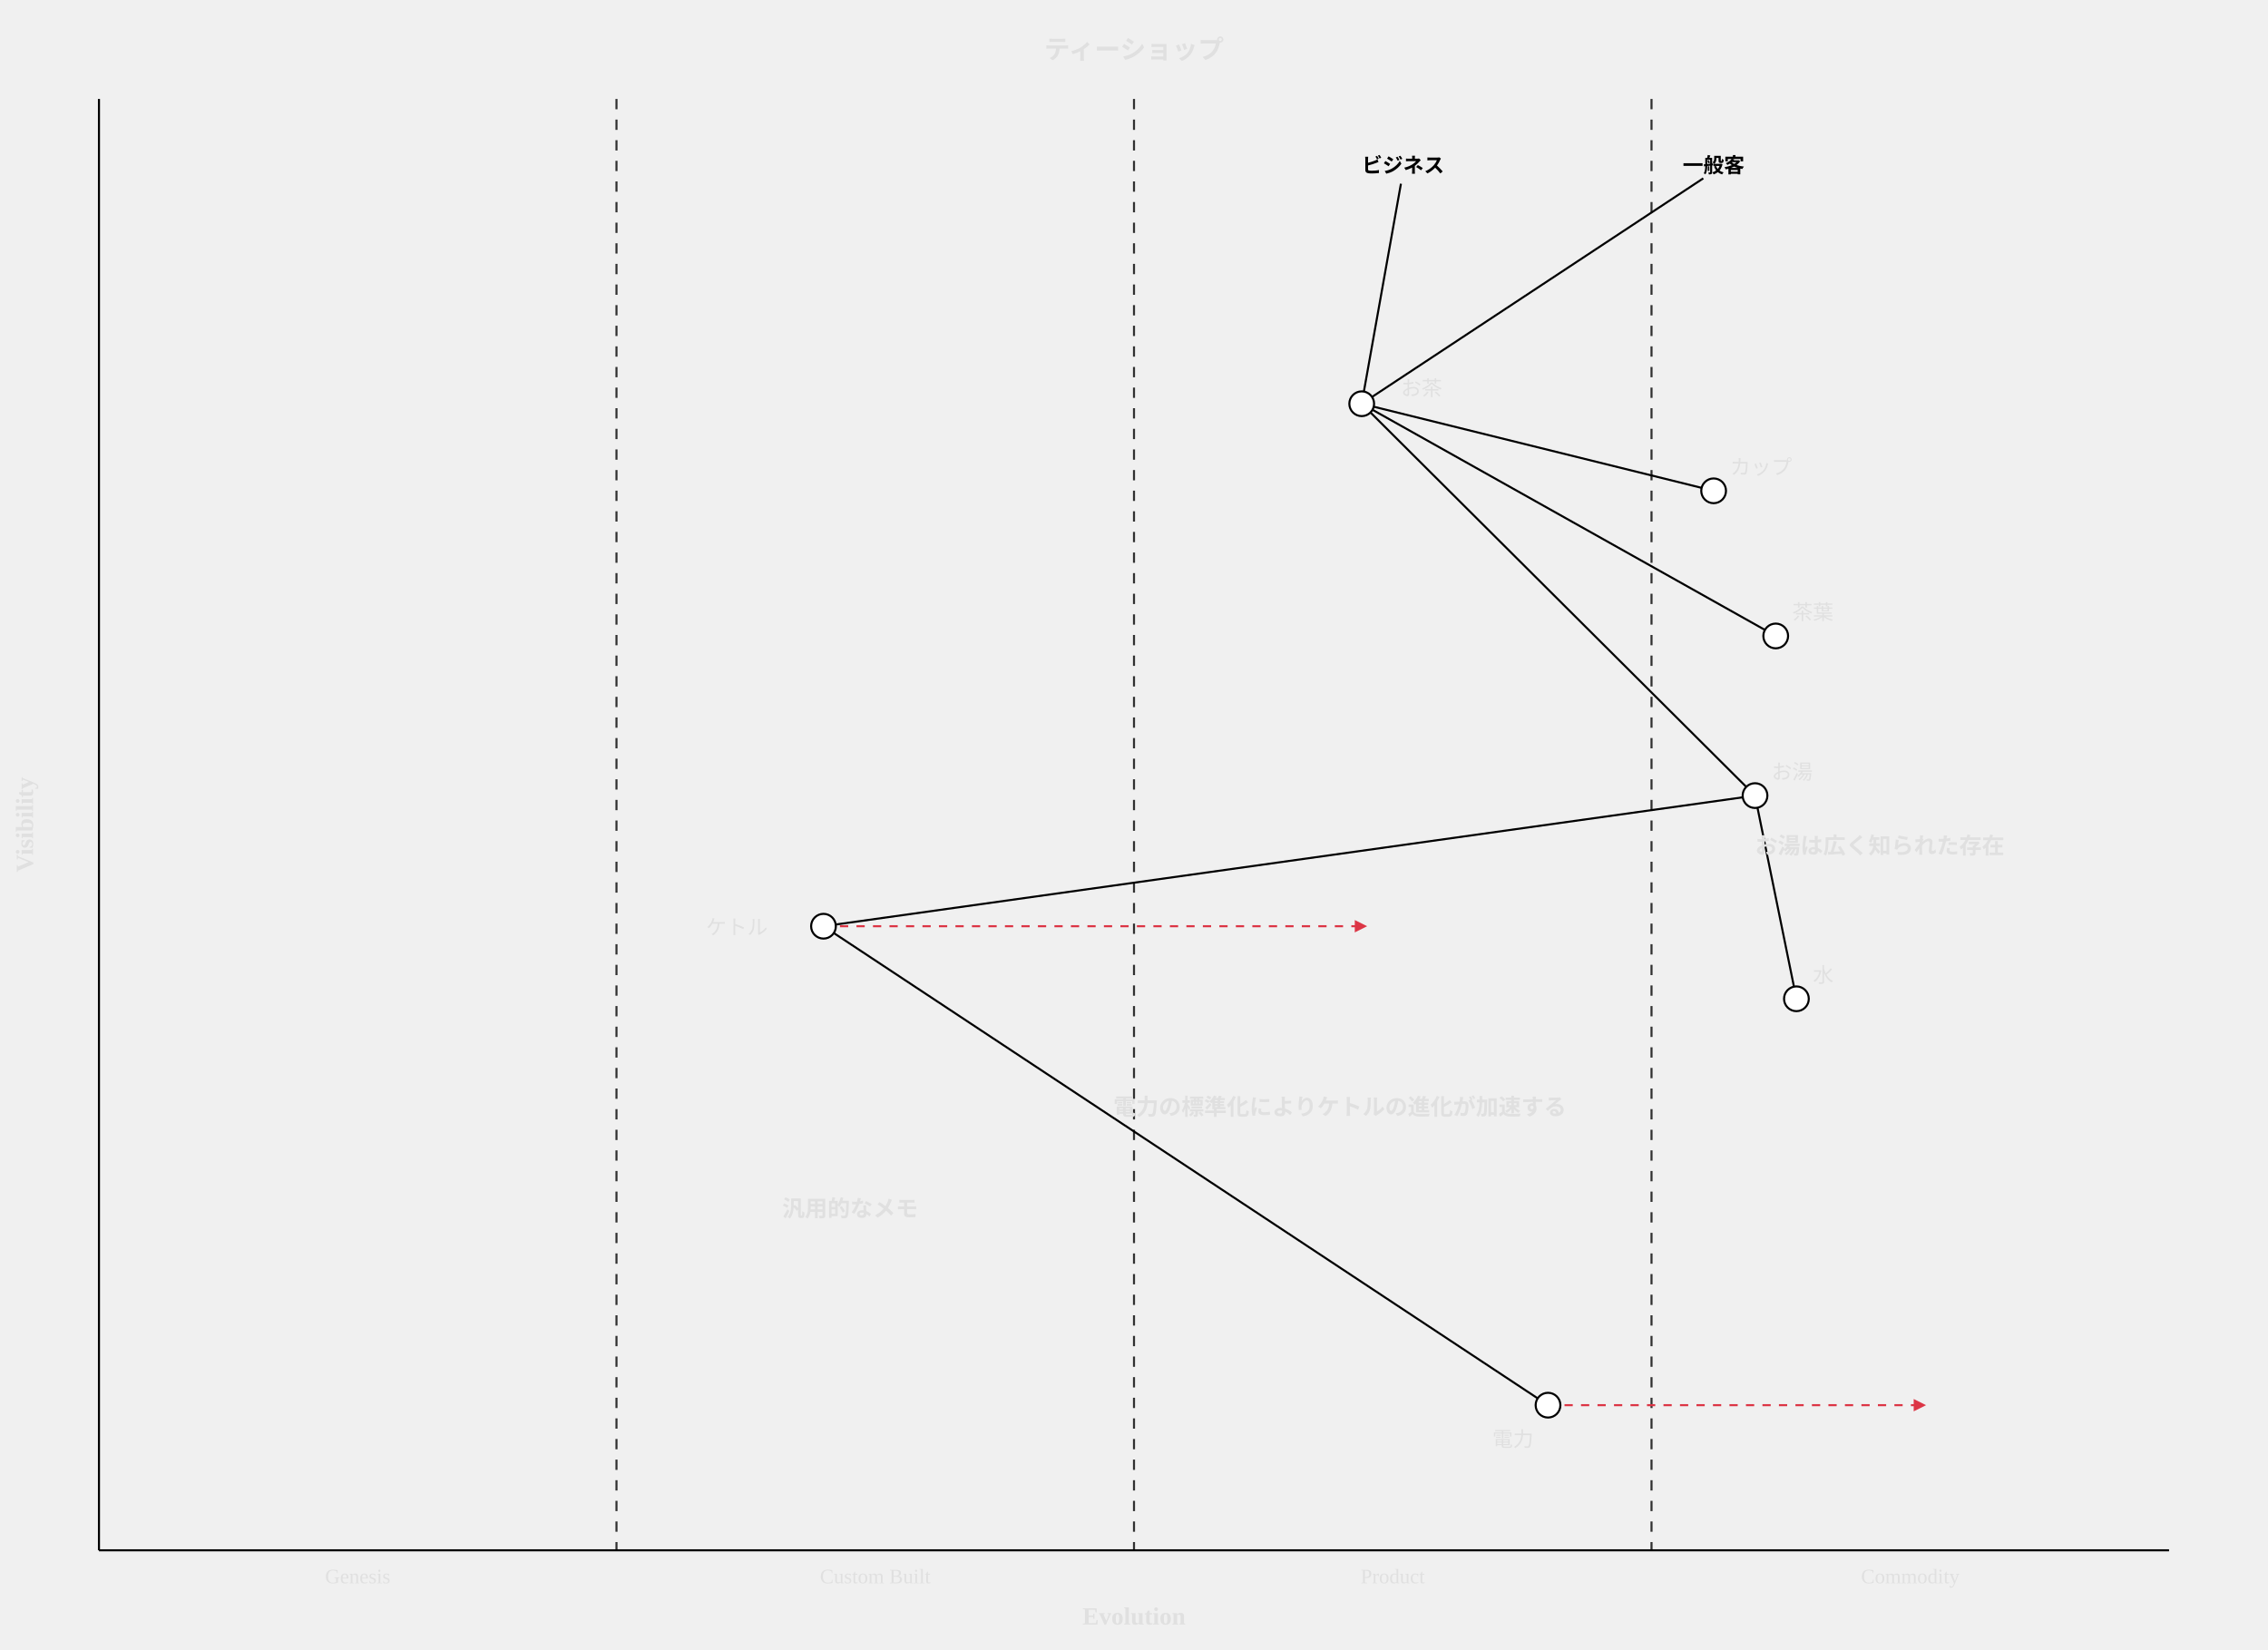
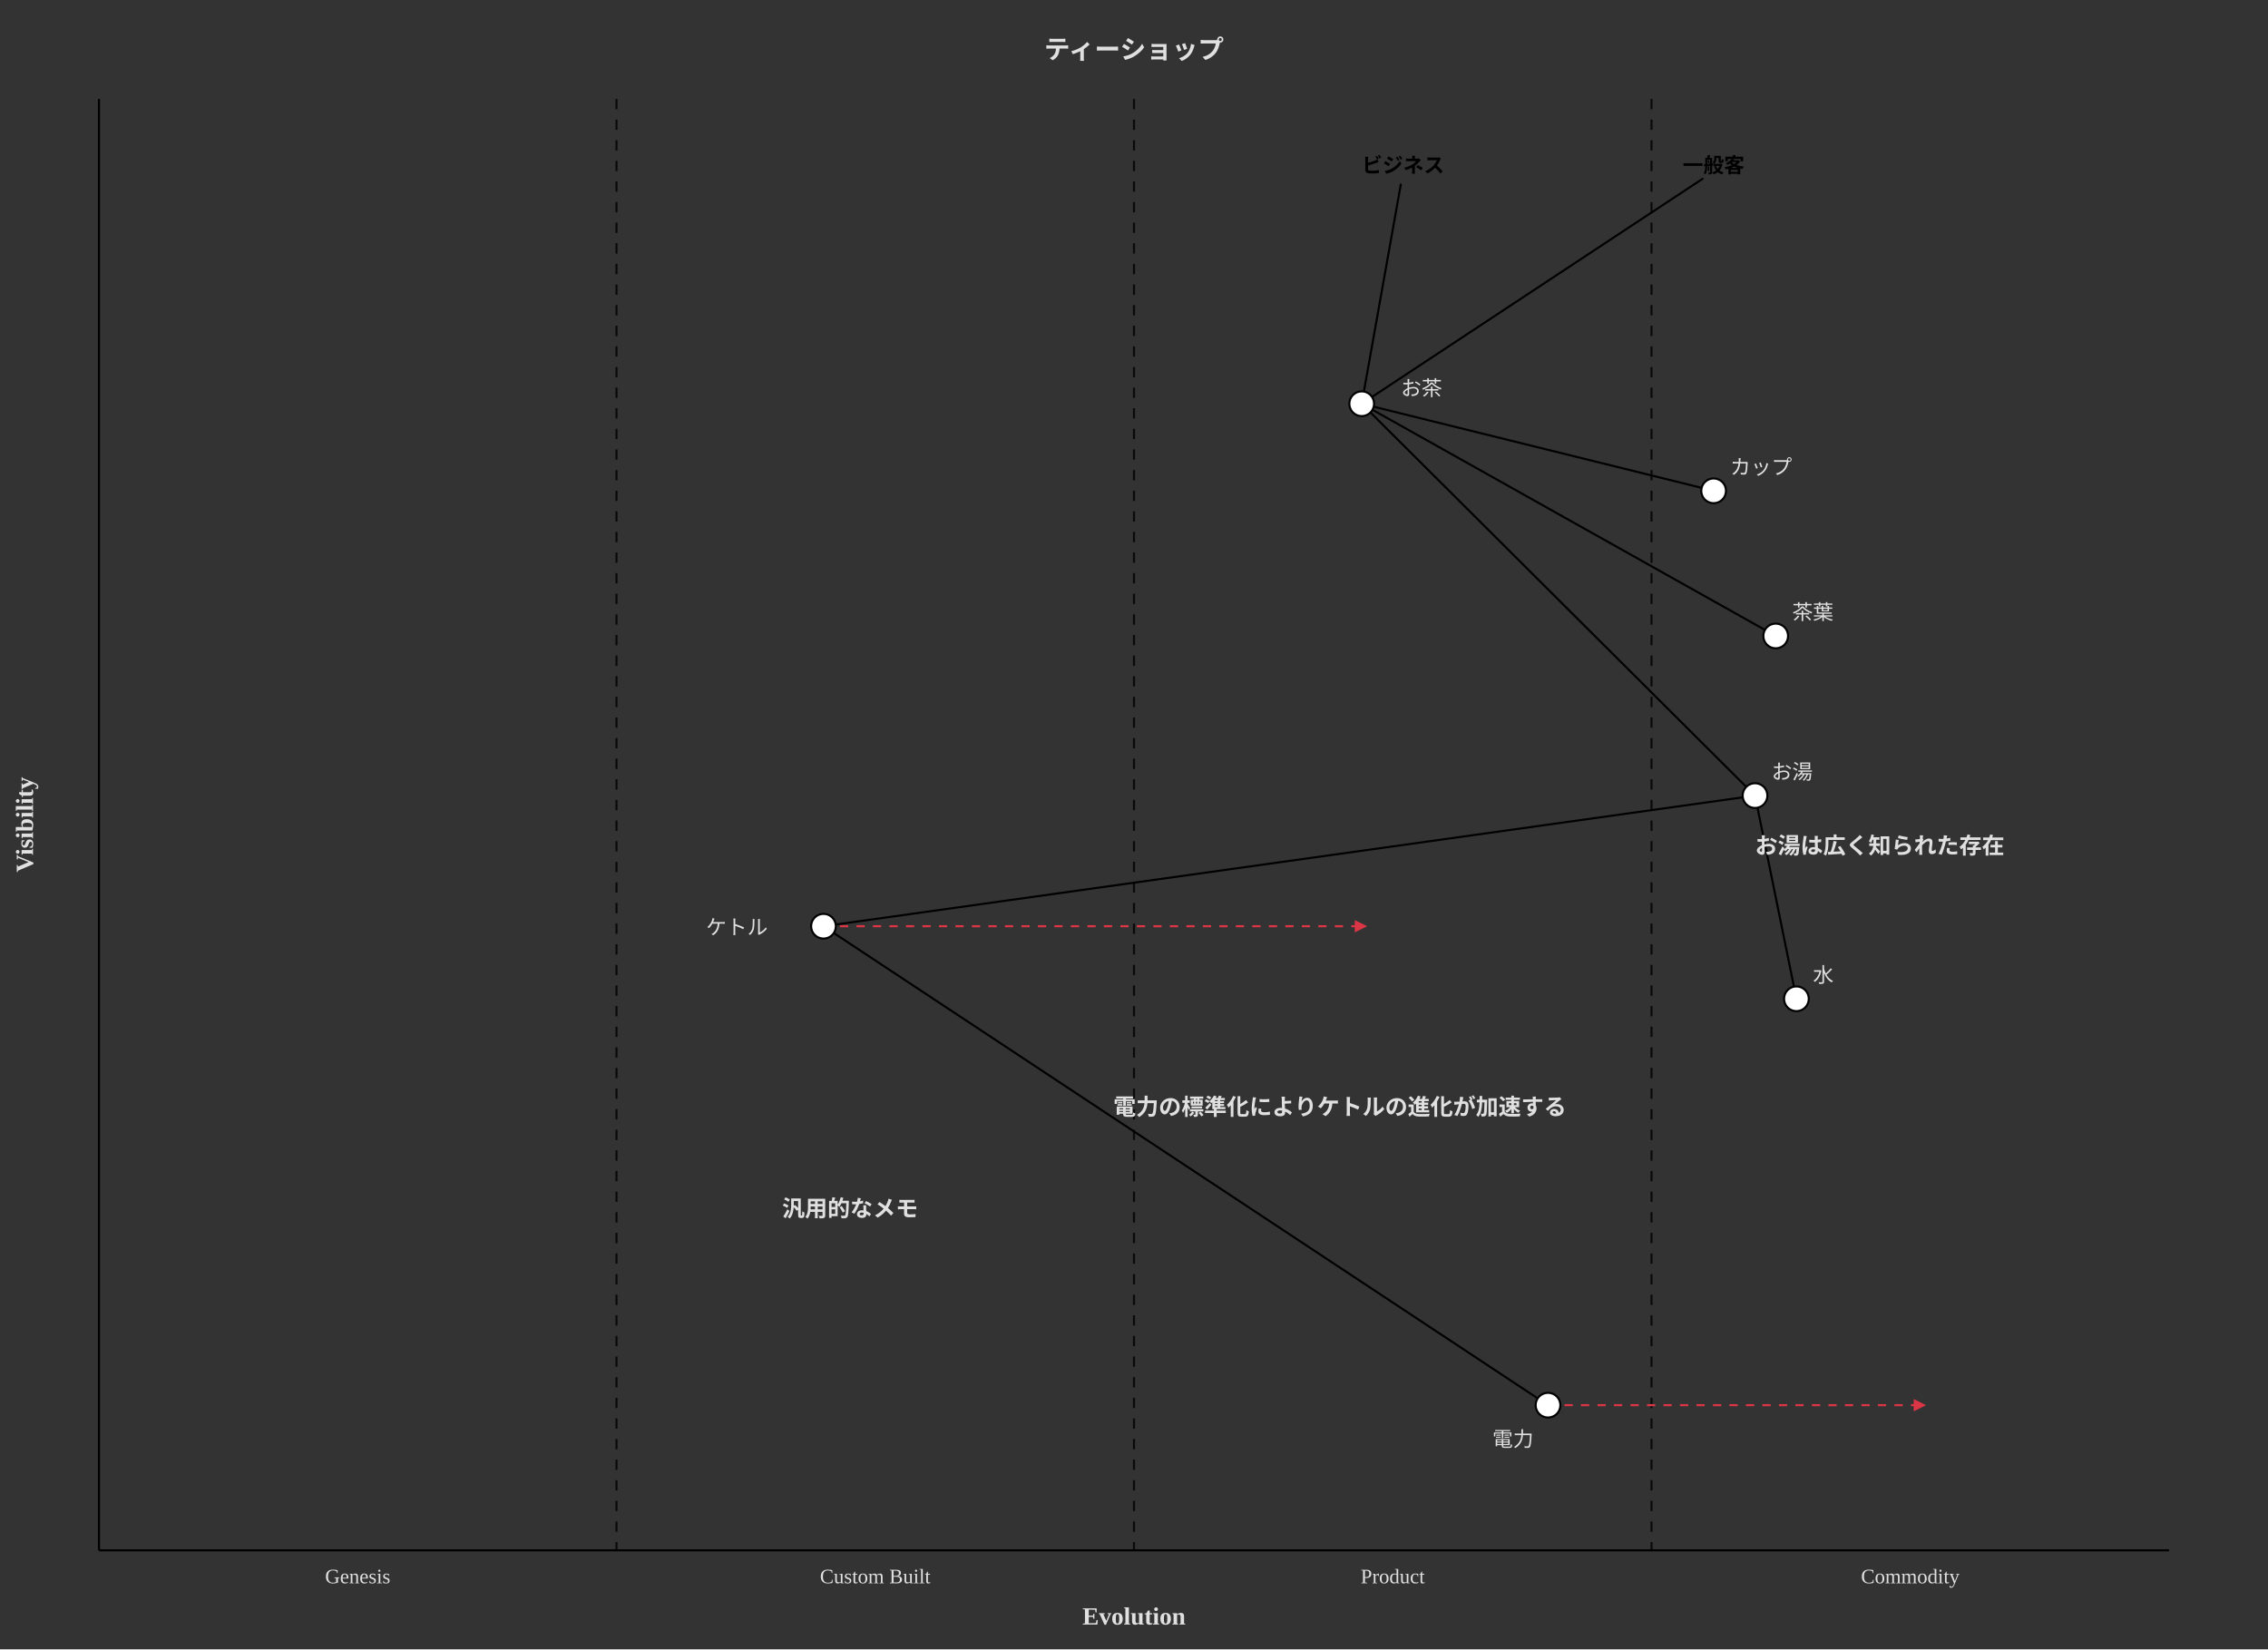
<svg xmlns="http://www.w3.org/2000/svg" id="official-26-02-wardley-beta" width="100%" style="max-width: 1100px;" viewBox="0 0 1100 800" role="graphics-document document" aria-roledescription="wardley-beta">
  <g class="wardley-map">
-     <rect class="wardley-background" width="1100" height="800" fill="transparent" />
+     <rect class="wardley-background" width="1100" height="800" fill="#333333" />
    <text class="wardley-title" x="550" y="24" fill="#e0e0e0" font-size="12.6" font-weight="bold" text-anchor="middle" dominant-baseline="middle">ティーショップ</text>
    <g class="wardley-axes">
      <line x1="48" x2="1052" y1="752" y2="752" stroke="#000" stroke-width="1" />
      <line x1="48" x2="48" y1="48" y2="752" stroke="#000" stroke-width="1" />
      <text class="wardley-axis-label wardley-axis-label-x" x="550" y="788" fill="#e0e0e0" font-size="12" font-weight="bold" text-anchor="middle">Evolution</text>
      <text class="wardley-axis-label wardley-axis-label-y" x="16" y="400" fill="#e0e0e0" font-size="12" font-weight="bold" text-anchor="middle" transform="rotate(-90 16 400)">Visibility</text>
    </g>
    <g class="wardley-stages">
      <text class="wardley-stage-label" x="173.5" y="768" fill="#e0e0e0" font-size="10" text-anchor="middle">Genesis</text>
      <line x1="299" x2="299" y1="48" y2="752" stroke="#000" stroke-width="1" stroke-dasharray="5 5" opacity="0.8" />
      <text class="wardley-stage-label" x="424.5" y="768" fill="#e0e0e0" font-size="10" text-anchor="middle">Custom Built</text>
      <line x1="550" x2="550" y1="48" y2="752" stroke="#000" stroke-width="1" stroke-dasharray="5 5" opacity="0.8" />
      <text class="wardley-stage-label" x="675.5" y="768" fill="#e0e0e0" font-size="10" text-anchor="middle">Product</text>
      <line x1="801" x2="801" y1="48" y2="752" stroke="#000" stroke-width="1" stroke-dasharray="5 5" opacity="0.8" />
      <text class="wardley-stage-label" x="926.5" y="768" fill="#e0e0e0" font-size="10" text-anchor="middle">Commodity</text>
    </g>
    <g class="wardley-links">
      <line class="wardley-link" x1="679.467" y1="89.107" x2="661.493" y2="189.933" stroke="#000" stroke-width="1" />
      <line class="wardley-link" x1="826.112" y1="86.505" x2="665.448" y2="192.535" stroke="#000" stroke-width="1" />
      <line class="wardley-link" x1="666.264" y1="197.281" x2="825.296" y2="236.639" stroke="#000" stroke-width="1" />
      <line class="wardley-link" x1="665.673" y1="198.775" x2="856.007" y2="305.545" stroke="#000" stroke-width="1" />
      <line class="wardley-link" x1="664.69" y1="200.075" x2="846.95" y2="381.685" stroke="#000" stroke-width="1" />
      <line class="wardley-link" x1="852.398" y1="391.799" x2="870.082" y2="478.601" stroke="#000" stroke-width="1" />
      <line class="wardley-link" x1="845.258" y1="386.753" x2="405.342" y2="448.447" stroke="#000" stroke-width="1" />
      <line class="wardley-link" x1="404.405" y1="452.589" x2="745.795" y2="678.291" stroke="#000" stroke-width="1" />
    </g>
    <g class="wardley-trends">
      <line class="wardley-trend" x1="399.4" y1="449.28" x2="662.48" y2="449.28" stroke="#dc3545" stroke-width="1" stroke-dasharray="4 4" marker-end="url(#arrow-official-26-02-wardley-beta)" />
      <line class="wardley-trend" x1="750.8" y1="681.6" x2="933.56" y2="681.6" stroke="#dc3545" stroke-width="1" stroke-dasharray="4 4" marker-end="url(#arrow-official-26-02-wardley-beta)" />
    </g>
    <g class="wardley-nodes">
      <g class="wardley-node wardley-node--anchor">
        <text x="680.52" y="80.2" class="wardley-node-label" fill="#000" font-size="10" font-weight="bold" text-anchor="middle" dominant-baseline="middle">ビジネス</text>
      </g>
      <g class="wardley-node wardley-node--anchor">
        <text x="831.12" y="80.2" class="wardley-node-label" fill="#000" font-size="10" font-weight="bold" text-anchor="middle" dominant-baseline="middle">一般客</text>
      </g>
      <g class="wardley-node wardley-node--component">
        <circle cx="660.44" cy="195.84" r="6" fill="#fff" stroke="#000" stroke-width="1" />
        <text x="679.44" y="191.84" class="wardley-node-label" fill="#e0e0e0" font-size="10" font-weight="normal" text-anchor="start" dominant-baseline="auto">お茶</text>
      </g>
      <g class="wardley-node wardley-node--component">
        <circle cx="831.12" cy="238.08" r="6" fill="#fff" stroke="#000" stroke-width="1" />
        <text x="839.12" y="230.08" class="wardley-node-label" fill="#e0e0e0" font-size="10" font-weight="normal" text-anchor="start" dominant-baseline="auto">カップ</text>
      </g>
      <g class="wardley-node wardley-node--component">
        <circle cx="861.24" cy="308.48" r="6" fill="#fff" stroke="#000" stroke-width="1" />
        <text x="869.24" y="300.48" class="wardley-node-label" fill="#e0e0e0" font-size="10" font-weight="normal" text-anchor="start" dominant-baseline="auto">茶葉</text>
      </g>
      <g class="wardley-node wardley-node--component">
        <circle cx="851.2" cy="385.92" r="6" fill="#fff" stroke="#000" stroke-width="1" />
        <text x="859.2" y="377.92" class="wardley-node-label" fill="#e0e0e0" font-size="10" font-weight="normal" text-anchor="start" dominant-baseline="auto">お湯</text>
      </g>
      <g class="wardley-node wardley-node--component">
        <circle cx="871.28" cy="484.48" r="6" fill="#fff" stroke="#000" stroke-width="1" />
        <text x="879.28" y="476.48" class="wardley-node-label" fill="#e0e0e0" font-size="10" font-weight="normal" text-anchor="start" dominant-baseline="auto">水</text>
      </g>
      <g class="wardley-node wardley-node--component">
        <circle cx="399.4" cy="449.28" r="6" fill="#fff" stroke="#000" stroke-width="1" />
        <text x="342.4" y="453.28" class="wardley-node-label" fill="#e0e0e0" font-size="10" font-weight="normal" text-anchor="start" dominant-baseline="auto">ケトル</text>
      </g>
      <g class="wardley-node wardley-node--component">
        <circle cx="750.8" cy="681.6" r="6" fill="#fff" stroke="#000" stroke-width="1" />
        <text x="723.8" y="701.6" class="wardley-node-label" fill="#e0e0e0" font-size="10" font-weight="normal" text-anchor="start" dominant-baseline="auto">電力</text>
      </g>
    </g>
    <g class="wardley-notes">
      <text x="539.96" y="540.8" text-anchor="start" font-size="11" fill="#e0e0e0" font-weight="bold">電力の標準化によりケトルの進化が加速する</text>
      <text x="851.2" y="414.08" text-anchor="start" font-size="11" fill="#e0e0e0" font-weight="bold">お湯は広く知られた存在</text>
      <text x="379.32" y="590.08" text-anchor="start" font-size="11" fill="#e0e0e0" font-weight="bold">汎用的なメモ</text>
    </g>
  </g>
  <defs>
    <marker id="arrow-official-26-02-wardley-beta" viewBox="0 0 10 10" refX="9" refY="5" markerWidth="6" markerHeight="6" orient="auto-start-reverse">
      <path d="M 0 0 L 10 5 L 0 10 z" fill="#dc3545" stroke="none" />
    </marker>
    <marker id="link-arrow-end-official-26-02-wardley-beta" viewBox="0 0 10 10" refX="9" refY="5" markerWidth="5" markerHeight="5" orient="auto">
      <path d="M 0 0 L 10 5 L 0 10 z" fill="#000" stroke="none" />
    </marker>
    <marker id="link-arrow-start-official-26-02-wardley-beta" viewBox="0 0 10 10" refX="1" refY="5" markerWidth="5" markerHeight="5" orient="auto">
      <path d="M 10 0 L 0 5 L 10 10 z" fill="#000" stroke="none" />
    </marker>
  </defs>
</svg>
